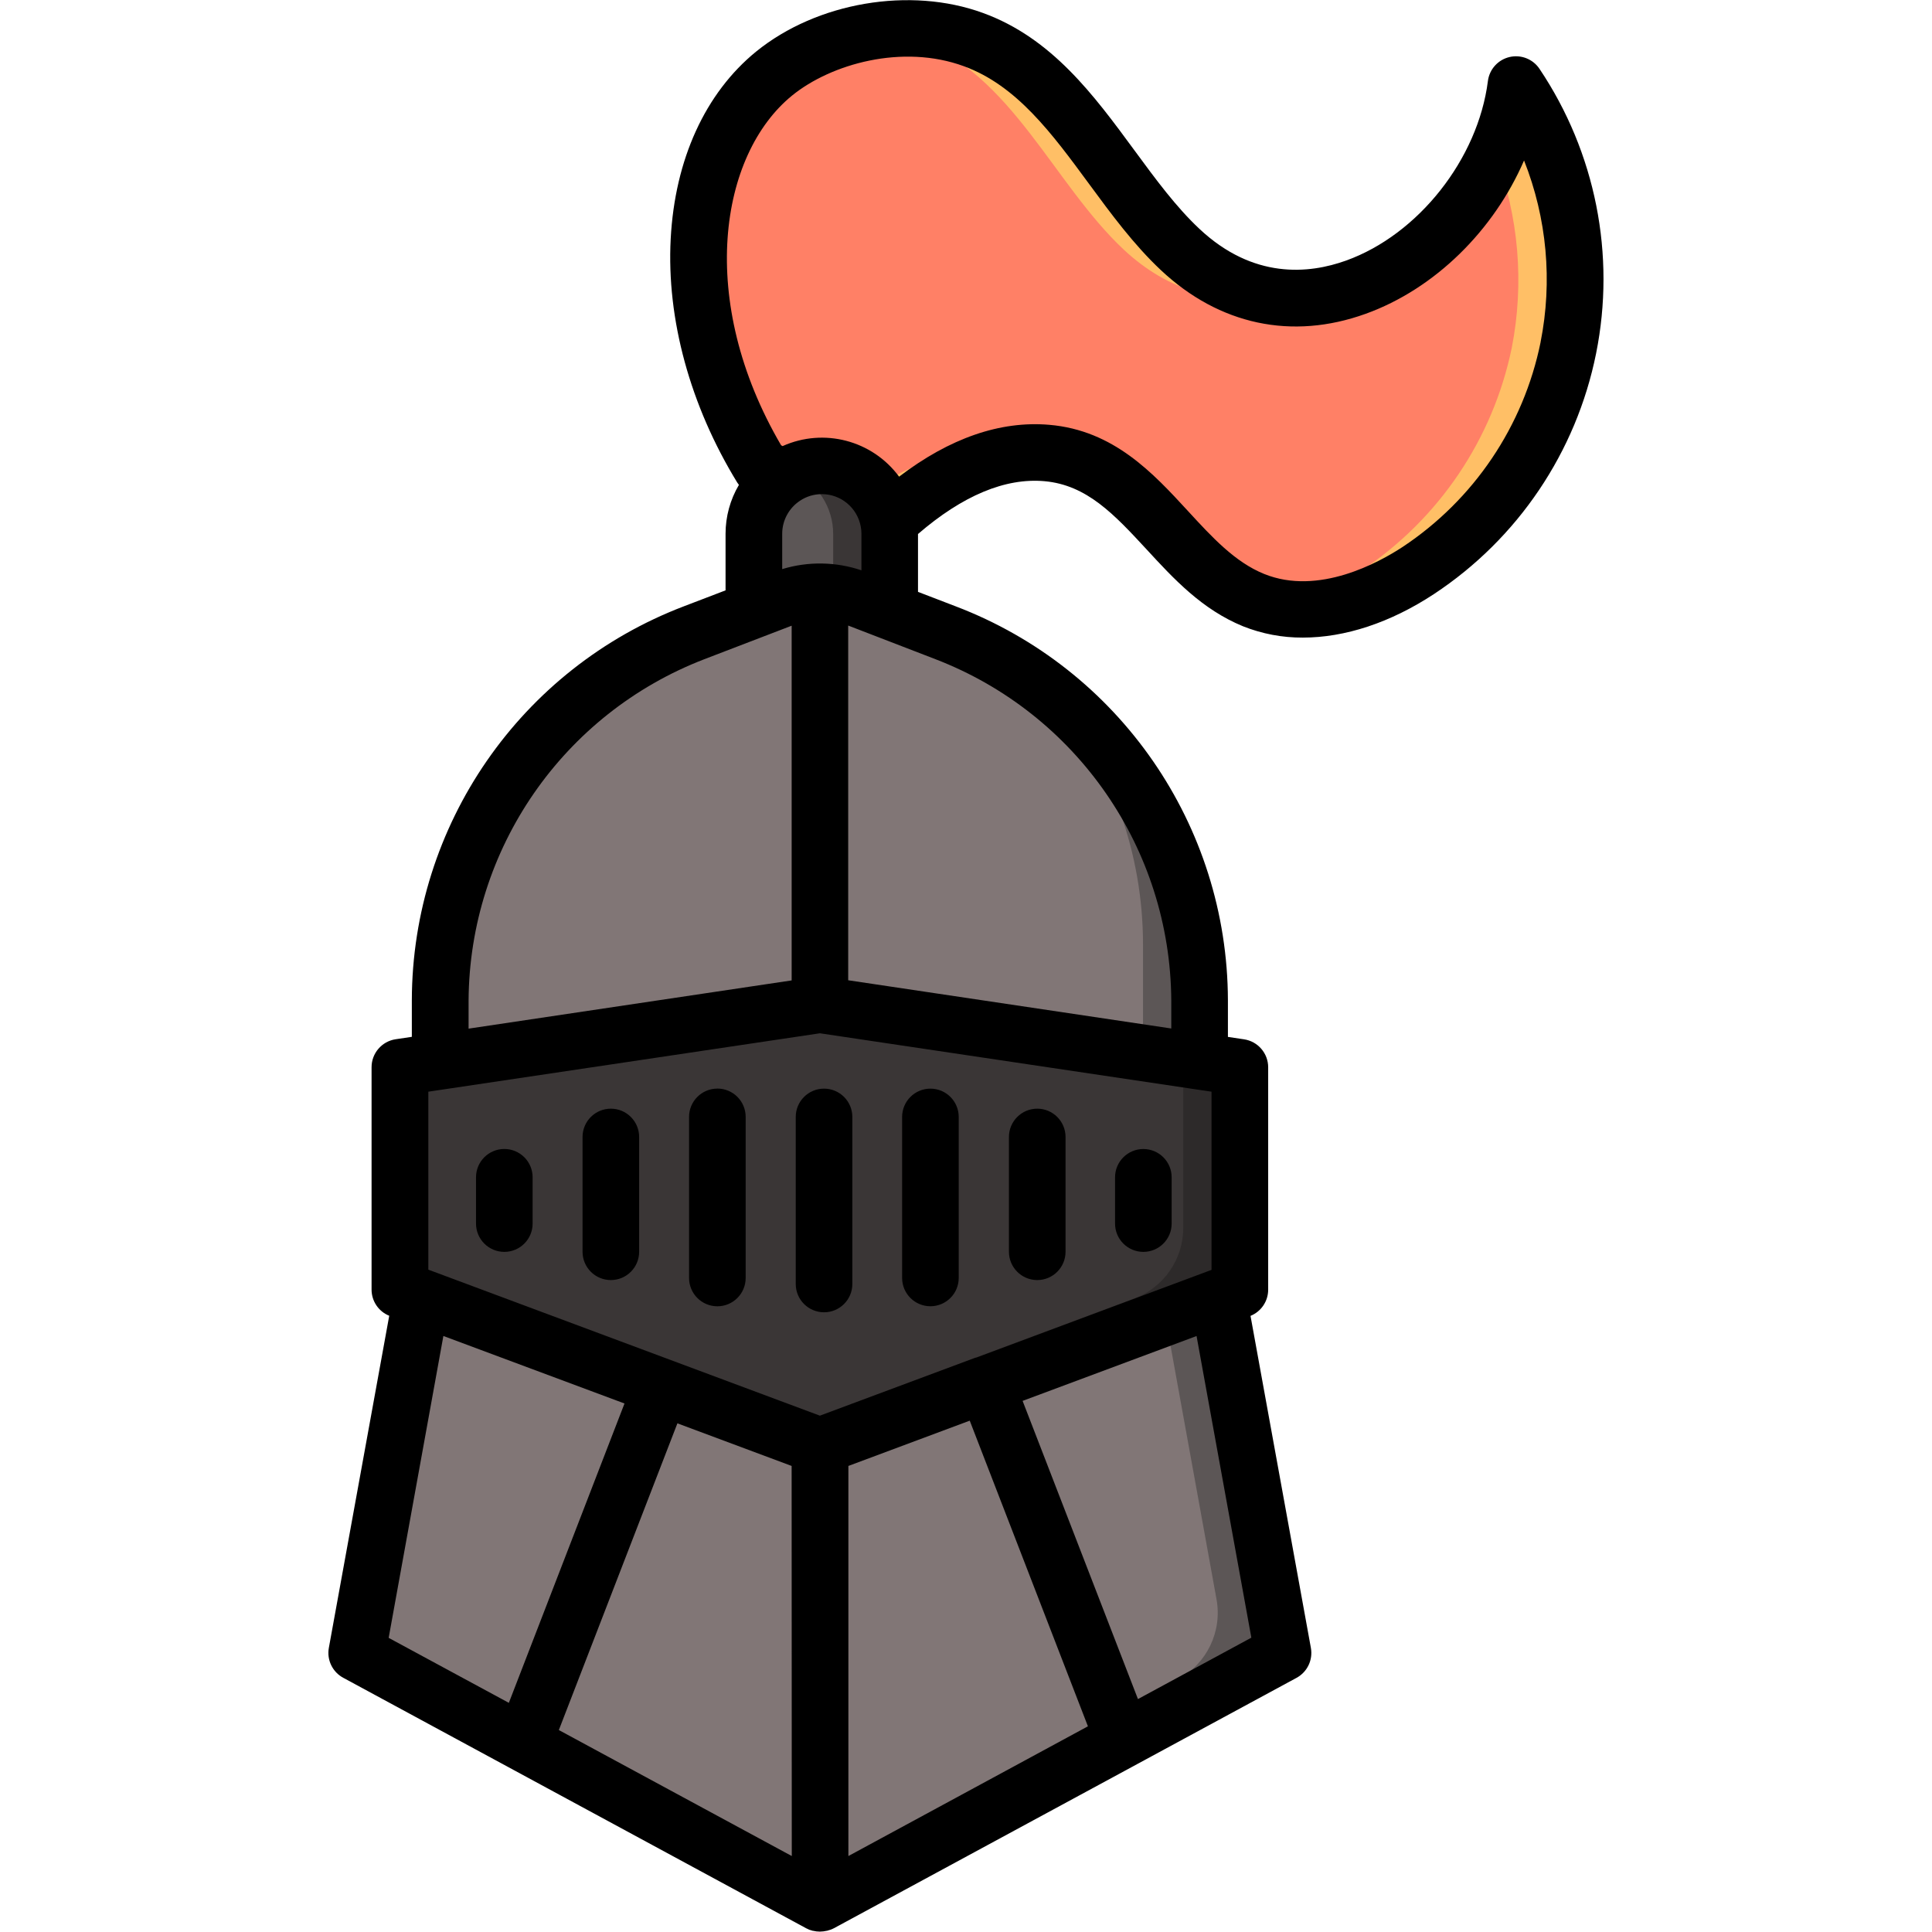
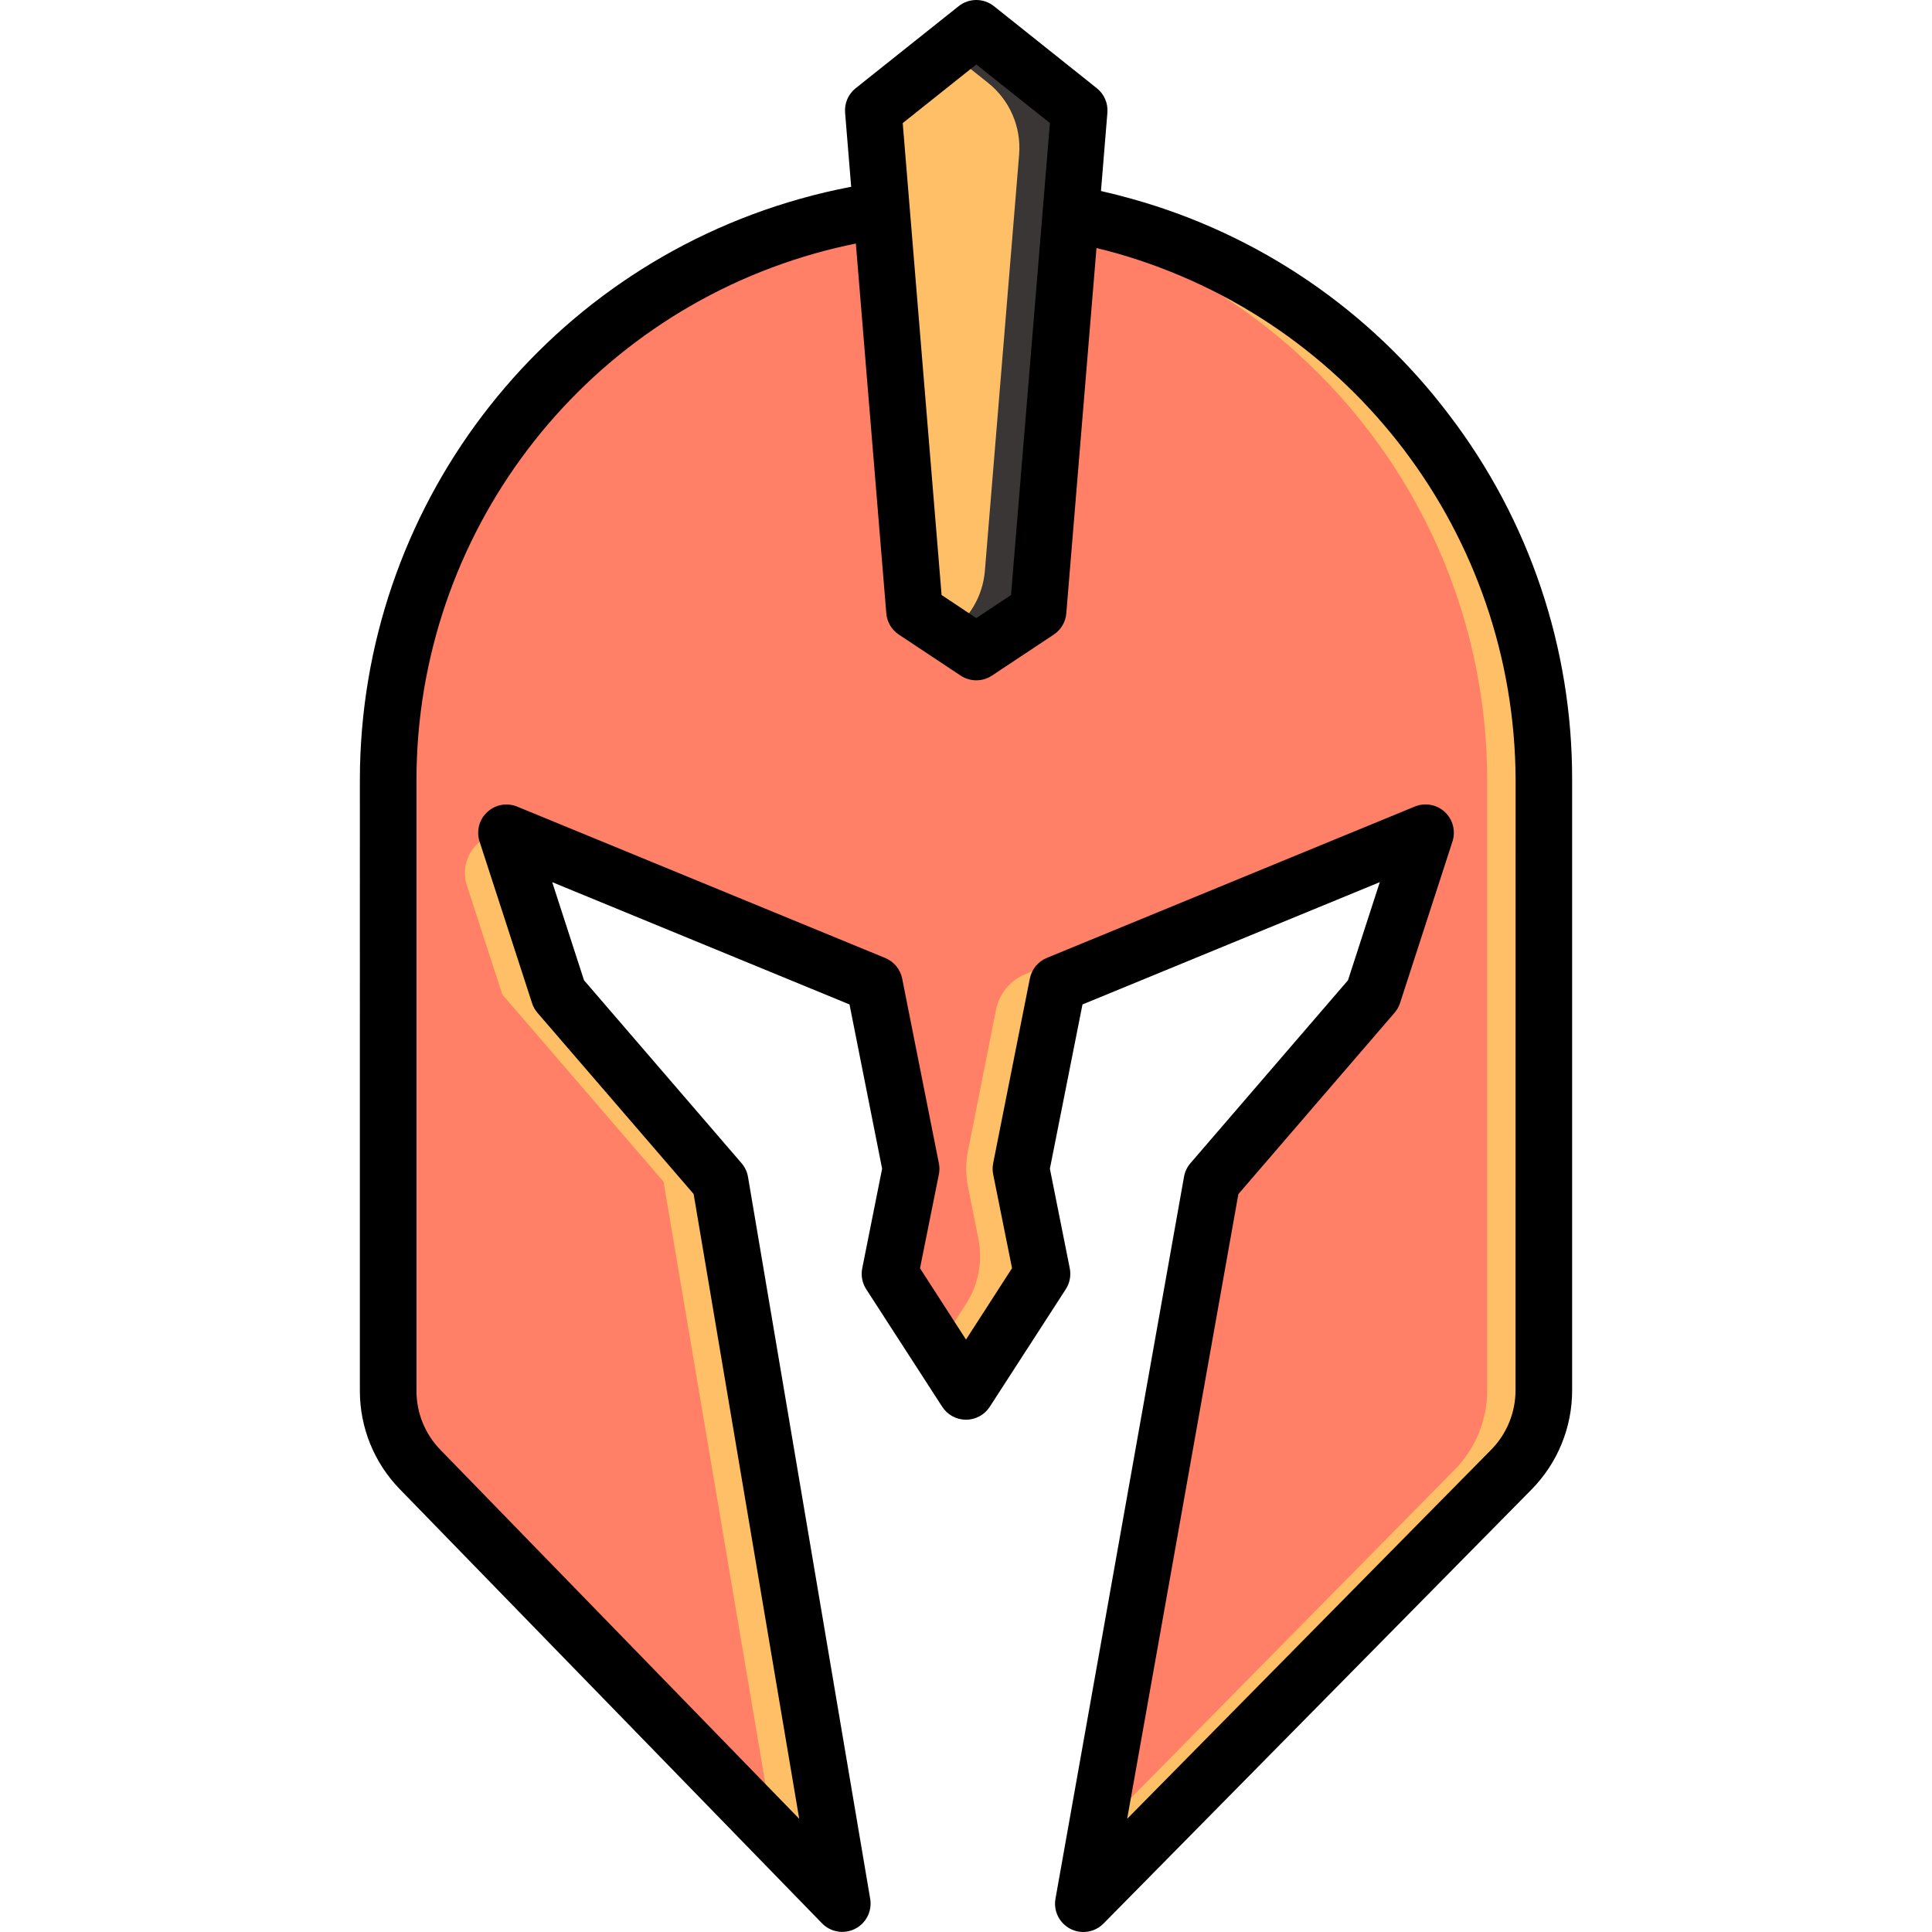
- <svg xmlns="http://www.w3.org/2000/svg" viewBox="0 0 512 512" id="warriorhelmet">
-   <path fill="#ff8066" d="M201.79 124c-24.87-40.64-20.35-85.21 3.35-104.47 13.06-10.61 34.6-15.67 52.81-9 25.2 9.18 36.14 38.15 54.82 55.65 35.22 33 83.88-3.4 89-43.72a93.59 93.59 0 0 1 13.86 69.76 93.59 93.59 0 0 1-39.8 59c-12.85 8.45-29.37 13.61-43.62 7.84-21.47-8.69-29.74-36.86-54.76-39-16.71-1.42-31.46 8.77-41.7 18.18-2.53.58-13.41 2.77-23.77-3.66A30.43 30.43 0 0 1 201.79 124Z" class="coloreb304a svgShape" />
-   <path fill="#ffbf66" d="M243 10.52c25.2 9.18 36.14 38.15 54.82 55.65 12 11.19 25.44 14.39 38.26 12.17-8-1.44-15.92-5.29-23.26-12.17-18.73-17.5-29.67-46.47-54.82-55.65A52.94 52.94 0 0 0 232.84 8 48.85 48.85 0 0 1 243 10.52zm19.45 109.53c-16.69-1.42-31.43 8.74-41.66 18.14a34 34 0 0 0 15 0c8-7.32 18.67-15.12 30.89-17.55a32.47 32.47 0 0 0-4.23-.59zm139.32-97.6A62.91 62.91 0 0 1 396.3 41a93.57 93.57 0 0 1 4.33 51.19 93.59 93.59 0 0 1-39.8 59 63 63 0 0 1-22.83 9.58c12.8 2.62 26.71-2.23 37.87-9.56a93.59 93.59 0 0 0 39.8-59 93.59 93.59 0 0 0-13.9-69.76z" class="colore4222e svgShape" />
-   <path fill="#5c5656" d="M235.8 165.49h-36v-24a18 18 0 0 1 36 0Z" class="color57565c svgShape" />
-   <path fill="#3a3636" d="M217.8 123.49a17.89 17.89 0 0 0-7.5 1.65 18 18 0 0 1 10.5 16.35v24h15v-24a18 18 0 0 0-18-18Z" class="color3c3b41 svgShape" />
-   <path fill="#817676" d="m339.98 438.09-35.67 19.31-13.24 7.16-66.27 35.87-7.5 4.06-7.5-4.06-64.65-34.99-13.06-7.07-37.47-20.28 17.08-94.16h211.2l17.08 94.16zM317.91 265.14v42.77H116.69v-42.77A104.47 104.47 0 0 1 184 167.72l23.64-9.07q1.06-.41 2.16-.72a26.76 26.76 0 0 1 15 0q1.09.31 2.16.72l23.64 9.07a104.47 104.47 0 0 1 67.31 97.42Z" class="color787681 svgShape" />
-   <path fill="#5c5656" d="M279.44 184.39a104.37 104.37 0 0 1 23.47 65.75v42.77H116.69v15h201.22v-42.77a104.48 104.48 0 0 0-38.47-80.75Z" class="color57565c svgShape" />
-   <path fill="#938a88" d="M224.8 157.93v108.35a7.5 7.5 0 0 1-15 0V157.93a26.76 26.76 0 0 1 15 0Z" class="color8b8893 svgShape" />
-   <path fill="#5c5656" d="M322.9 343.93h-15l14.49 79.9A20 20 0 0 1 312.24 445l-22.93 12.4-13.24 7.16-66.27 35.87 7.5 4.06 7.5-4.06 66.27-35.87 13.24-7.16L340 438.09Z" class="color57565c svgShape" />
-   <path fill="#3a3636" d="m328.58 341.81-111.28 41.5-111.28-41.5v-58.93l111.28-16.6 111.28 16.6v58.93z" class="color3c3b41 svgShape" />
-   <path fill="#2d2a2a" d="M313.58 280.64v44.74a20 20 0 0 1-13 18.74l-94.18 35.12 10.91 4.07 111.28-41.5v-58.93Z" class="color2c2a2d svgShape" />
-   <path d="M303 331.76a7.5 7.5 0 0 0 7.5-7.5V312a7.5 7.5 0 0 0-15 0v12.27a7.5 7.5 0 0 0 7.5 7.49Zm-141.12-37.95a7.5 7.5 0 0 0-7.5 7.5v30.42a7.5 7.5 0 0 0 15 0v-30.42a7.5 7.5 0 0 0-7.5-7.5Zm49 2.17v44.29a7.5 7.5 0 0 0 15 0V296a7.5 7.5 0 0 0-15 0Zm64 43.25a7.5 7.5 0 0 0 7.5-7.5v-30.42a7.5 7.5 0 0 0-15 0v30.42a7.5 7.5 0 0 0 7.42 7.5ZM408 18.27a7.5 7.5 0 0 0-13.69 3.2c-2.63 20.67-18.43 40.69-37.57 47.58-9.85 3.55-24.6 5-38.87-8.39-6.21-5.82-11.57-13.11-17.25-20.84-10.74-14.61-21.85-29.73-40.11-36.38-19.3-7.06-44-2.86-60.12 10.22-13.5 11-21.54 28.6-22.65 49.65-1.12 21.22 5.14 44.15 17.63 64.56.14.22.3.42.45.63a25.46 25.46 0 0 0-3.54 12.95v15l-11 4.21a112 112 0 0 0-72.14 104.43v9.68l-4.28.64a7.5 7.5 0 0 0-6.39 7.42v58.93a7.47 7.47 0 0 0 4.68 6.93l-16 88a7.49 7.49 0 0 0 3.85 7.96L213.62 511a9 9 0 0 0 .94.44h.05a6.77 6.77 0 0 0 .8.25h.1a7.17 7.17 0 0 0 .83.15 9.07 9.07 0 0 0 .91.06 8.87 8.87 0 0 0 .9-.06h.05a7.58 7.58 0 0 0 .83-.15h.1a7.41 7.41 0 0 0 .8-.25h.05A7.9 7.9 0 0 0 221 511l122.59-66.35a7.51 7.51 0 0 0 3.81-7.93l-16-88a7.49 7.49 0 0 0 4.68-6.93v-58.94a7.5 7.5 0 0 0-6.4-7.42l-4.27-.64v-9.7a112 112 0 0 0-72.13-104.4l-10-3.84v-15.33c11.84-10.2 23.11-14.92 33.51-14 11.27 1 18.54 8.87 27 18 7.26 7.89 14.75 16 25.62 20.45a42.24 42.24 0 0 0 15.86 3c11.12 0 23.16-3.92 34.73-11.53a100 100 0 0 0 28-139.17ZM124.18 265.12a97.53 97.53 0 0 1 62.49-90.43l23.12-8.87v94l-85.61 12.78Zm83.11-114.3v-9.37a10.49 10.49 0 0 1 4.7-8.74 10.36 10.36 0 0 1 5.8-1.76 10.49 10.49 0 0 1 10.31 8.55 9.84 9.84 0 0 1 .19 1.95v9.69a34.39 34.39 0 0 0-21-.32ZM103 434.05l14.5-80 48 17.89-30.65 79.33Zm106.83 57.82-61.73-33.39 31.42-81.28 30.27 11.29Zm15 0V388.49l32.16-12 31.32 81ZM331.62 434l-30.05 16.27L271 371.25l46.1-17.19Zm-10.55-97.47-62.4 23.27H258.52l-41.23 15.37-103.78-38.7v-47.16l103.78-15.48 103.78 15.48ZM247.92 174.7a97.53 97.53 0 0 1 62.48 90.41v7.45l-85.61-12.78v-94Zm160.35-84a85.52 85.52 0 0 1-36.57 54.25c-6.23 4.09-22.28 13-36.69 7.15-7.74-3.13-13.79-9.72-20.2-16.69-9.21-10-19.65-21.37-36.74-22.83-13-1.11-26.38 3.52-39.8 13.74a25.42 25.42 0 0 0-30.87-8.1l-.4-.22c-22.45-38.37-16.34-77 2.91-92.68 10.3-8.38 29.24-13.74 45.51-7.78 14 5.1 23.32 17.77 33.18 31.18 5.83 7.93 11.86 16.13 19.08 22.9 15.45 14.48 34.7 18.58 54.21 11.55 18.42-6.63 34-22.16 42-40.64a85.43 85.43 0 0 1 4.38 48.13Zm-161.7 255.47a7.5 7.5 0 0 0 7.5-7.5V296a7.5 7.5 0 0 0-15 0v42.69a7.5 7.5 0 0 0 7.5 7.48Zm-112.92-41.68a7.5 7.5 0 0 0-7.5 7.5v12.27a7.5 7.5 0 0 0 15 0V312a7.5 7.5 0 0 0-7.5-7.51Zm56.46-16a7.5 7.5 0 0 0-7.5 7.5v42.69a7.5 7.5 0 0 0 15 0V296a7.5 7.5 0 0 0-7.5-7.52Z" fill="#000000" class="color000000 svgShape" />
+ <svg xmlns="http://www.w3.org/2000/svg" viewBox="0 0 512 512" id="knighthelmet">
+   <path fill="#ff8066" d="m287.09 504.5 113.4-115a30.1 30.1 0 0 0 8.64-21.07V206.55A152.56 152.56 0 0 0 298 59.93a153.69 153.69 0 0 0-84 0 152.56 152.56 0 0 0-111.13 146.62v162a30 30 0 0 0 8.5 20.92l111.84 115-32.37-191.32-42.74-49.62-13.89-42.82 97.49 40.1 9.72 48.94-5.56 27.87L256 368.77l20.14-31.15-5.56-27.87 9.72-48.94 97.49-40.1-13.89 42.82-42.74 49.62Z" class="color787681 svgShape" />
+   <path fill="#ffbf66" d="M298 59.93a153.74 153.74 0 0 0-49.5-5.64 152.88 152.88 0 0 1 145.63 152.26v161.88a30.1 30.1 0 0 1-8.64 21.07l-95.09 96.44-3.31 18.56 113.4-115a30.1 30.1 0 0 0 8.64-21.07V206.55A152.56 152.56 0 0 0 298 59.93zm-149.9 203.6-13.89-42.82a10.65 10.65 0 0 0-10.48 13.93l9.37 28.89 42.74 49.62 29.21 172.65 18.16 18.67-32.37-191.32z" class="color57565c svgShape" />
+   <path fill="#ffbf66" d="m270.58 309.75 9.72-48.94 97.49-40.1a9.39 9.39 0 0 0-10.16-2l-95.87 39.43a13 13 0 0 0-7.82 9.51l-7.45 37.53a23.33 23.33 0 0 0 0 9.12l2.79 14a23.37 23.37 0 0 1-3.28 17.28l-7.49 11.59 7.5 11.6 20.14-31.15ZM275.11 161.93l-16.38 10.87-16.38-10.87-10.92-132.68 27.3-21.75 27.31 21.75-10.93 132.68z" class="color57565c svgShape" />
+   <path fill="#3a3636" d="m258.73 7.5-7.5 6 10.63 8.47a22 22 0 0 1 8.22 19L261 151.31a22 22 0 0 1-9.75 16.51l7.5 5 16.38-10.87L286 29.25Z" class="color3c3b41 svgShape" />
+   <path d="M384.13 110.08A158.83 158.83 0 0 0 300 52.71c-2.74-.77-5.49-1.47-8.23-2.09l1.7-20.75a7.49 7.49 0 0 0-2.8-6.49L263.4 1.63a7.51 7.51 0 0 0-9.34 0l-27.3 21.75a7.49 7.49 0 0 0-2.8 6.49l1.61 19.63c-4.6.88-9.16 1.94-13.61 3.21A160.08 160.08 0 0 0 95.37 206.55v162A37.31 37.31 0 0 0 106 394.7l111.84 115a7.5 7.5 0 0 0 12.77-6.48L198.23 311.9a7.4 7.4 0 0 0-1.71-3.64l-41.75-48.48-8.43-26 78.79 32.41 8.64 43.53-5.27 26.4a7.5 7.5 0 0 0 1.06 5.54l20.14 31.15a7.5 7.5 0 0 0 12.6 0l20.14-31.15a7.5 7.5 0 0 0 1.06-5.54l-5.27-26.4 8.64-43.53 78.79-32.41-8.43 26-41.75 48.48a7.37 7.37 0 0 0-1.7 3.57l-34.07 191.36a7.5 7.5 0 0 0 12.72 6.58l113.41-115a37.41 37.41 0 0 0 10.79-26.33v-161.9a158.79 158.79 0 0 0-32.5-96.46Zm-125.4-93 19.51 15.53-10.31 125.08-9.2 6.11-9.2-6.11-10.3-125.07Zm142.9 351.33a22.44 22.44 0 0 1-6.48 15.81L298.71 482l29.47-165.55 41.4-48.07a7.32 7.32 0 0 0 1.45-2.58l13.89-42.8a7.5 7.5 0 0 0-10-9.25l-97.49 40.1a7.5 7.5 0 0 0-4.51 5.48l-9.72 48.94a7.41 7.41 0 0 0 0 2.93l5 24.88L256 355l-12.19-18.9 5-24.88a7.41 7.41 0 0 0 0-2.93l-9.72-48.94a7.5 7.5 0 0 0-4.51-5.48l-97.49-40.1a7.5 7.5 0 0 0-10 9.25L141 265.84a7.32 7.32 0 0 0 1.45 2.58l41.37 48L211.8 482l-95.05-97.74a22.34 22.34 0 0 1-6.38-15.69v-162A145.1 145.1 0 0 1 216.05 67.14c3.53-1 7.13-1.86 10.76-2.6l8.07 98a7.48 7.48 0 0 0 3.32 5.63l16.38 10.87a7.51 7.51 0 0 0 8.3 0l16.38-10.87a7.48 7.48 0 0 0 3.32-5.63l8-96.81c1.8.44 3.6.9 5.4 1.41a145.63 145.63 0 0 1 105.67 139.4Z" fill="#000000" class="color000000 svgShape" />
</svg>
